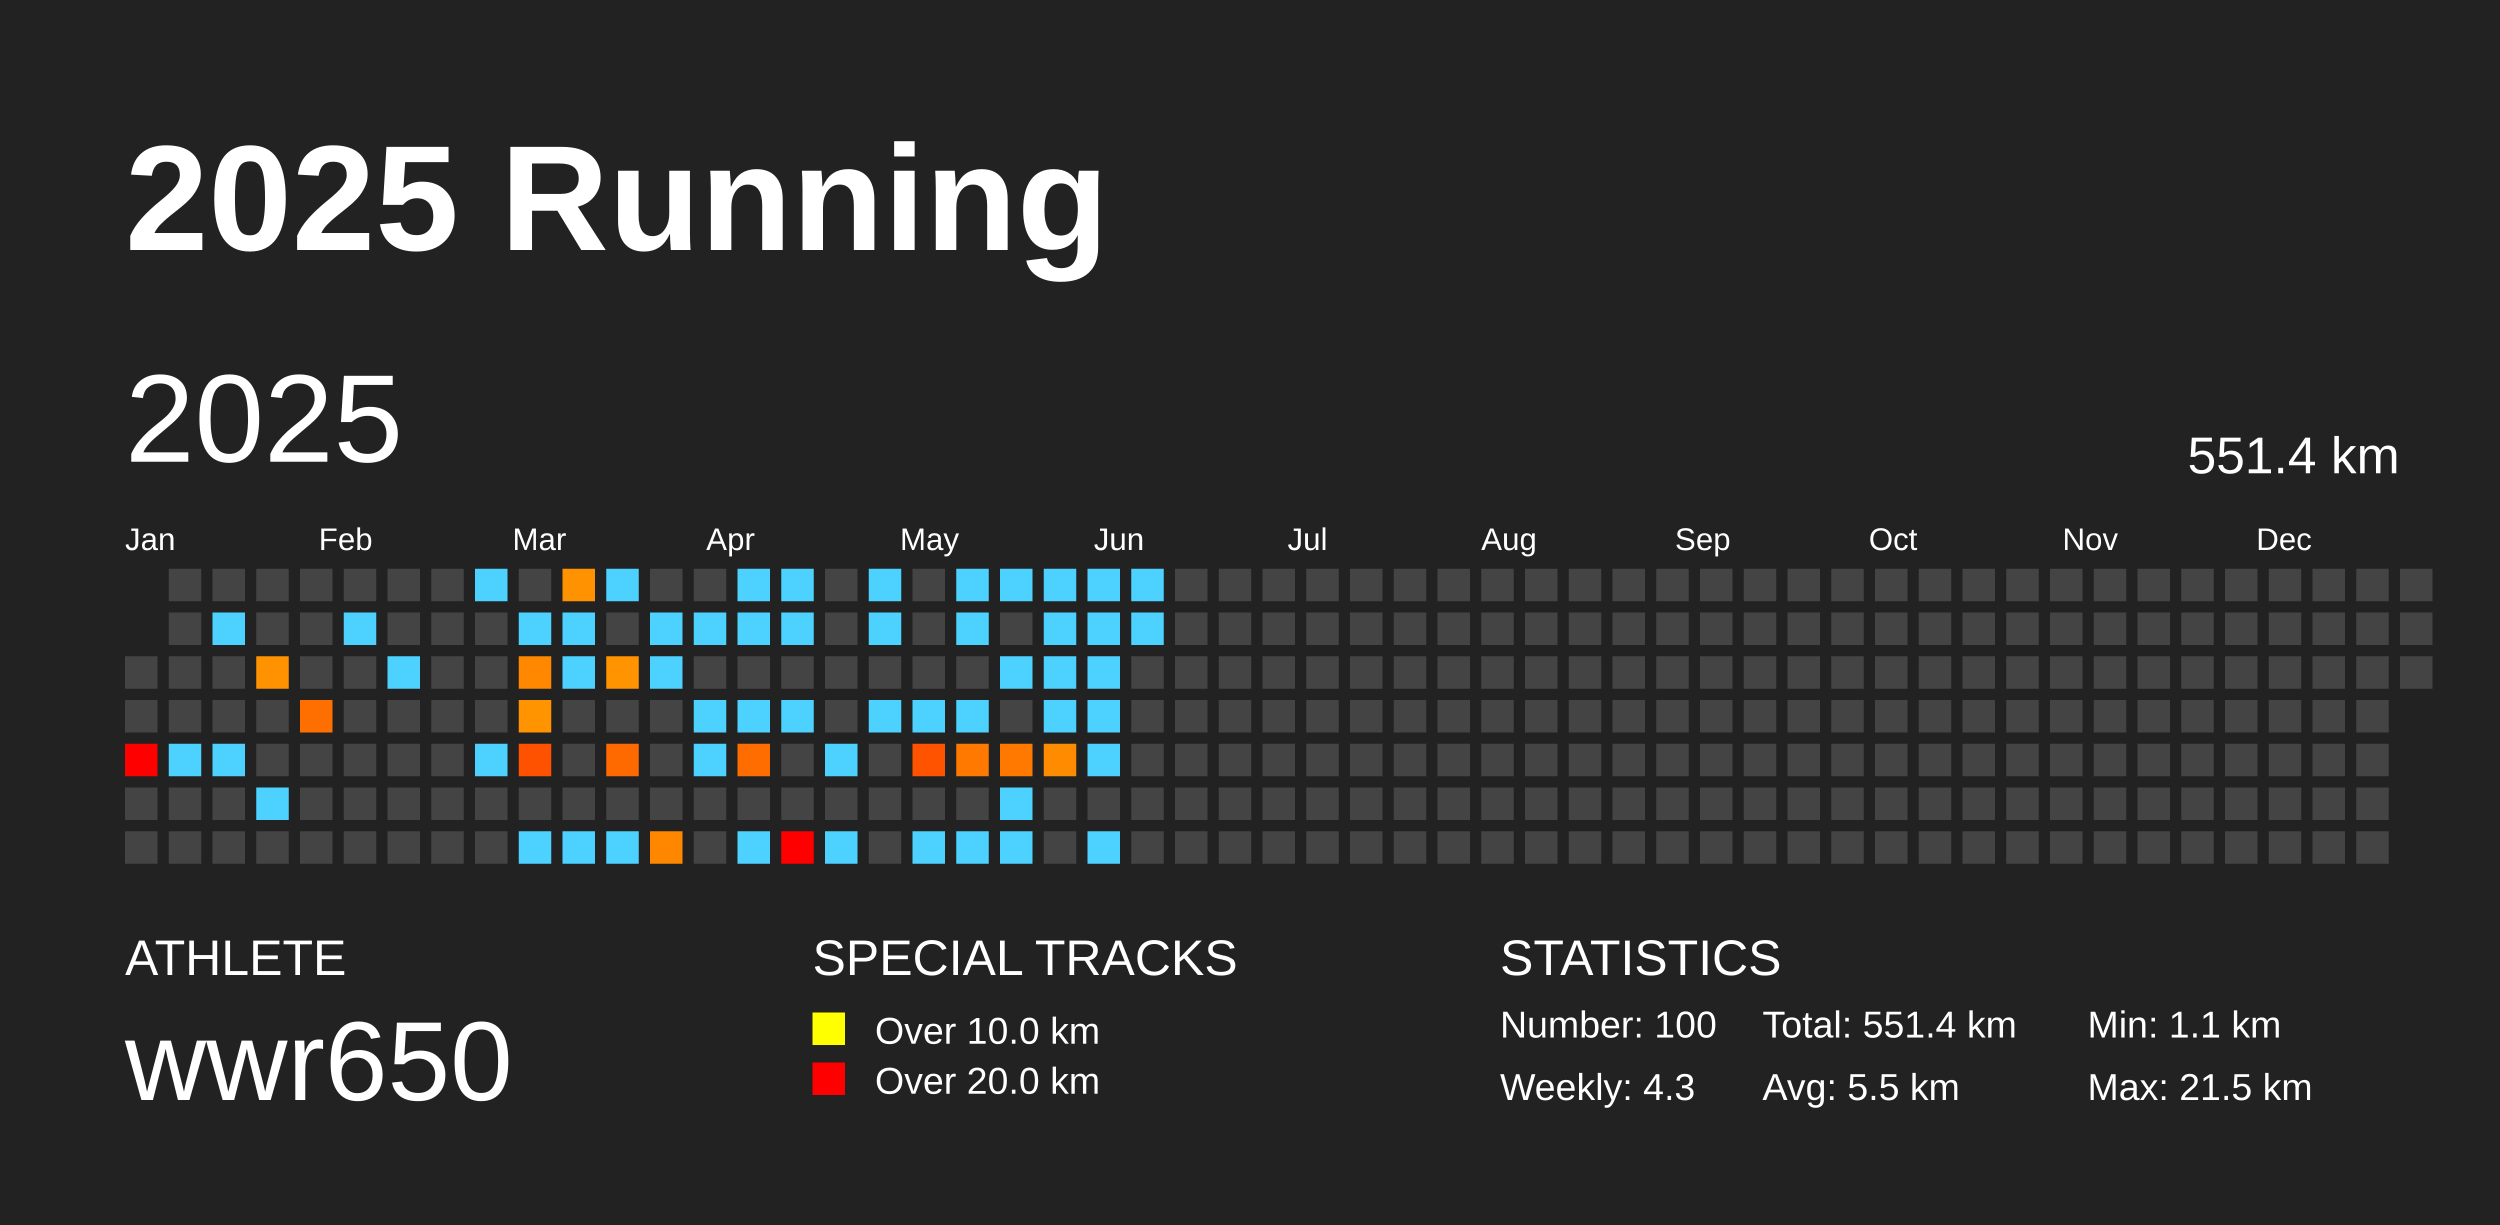
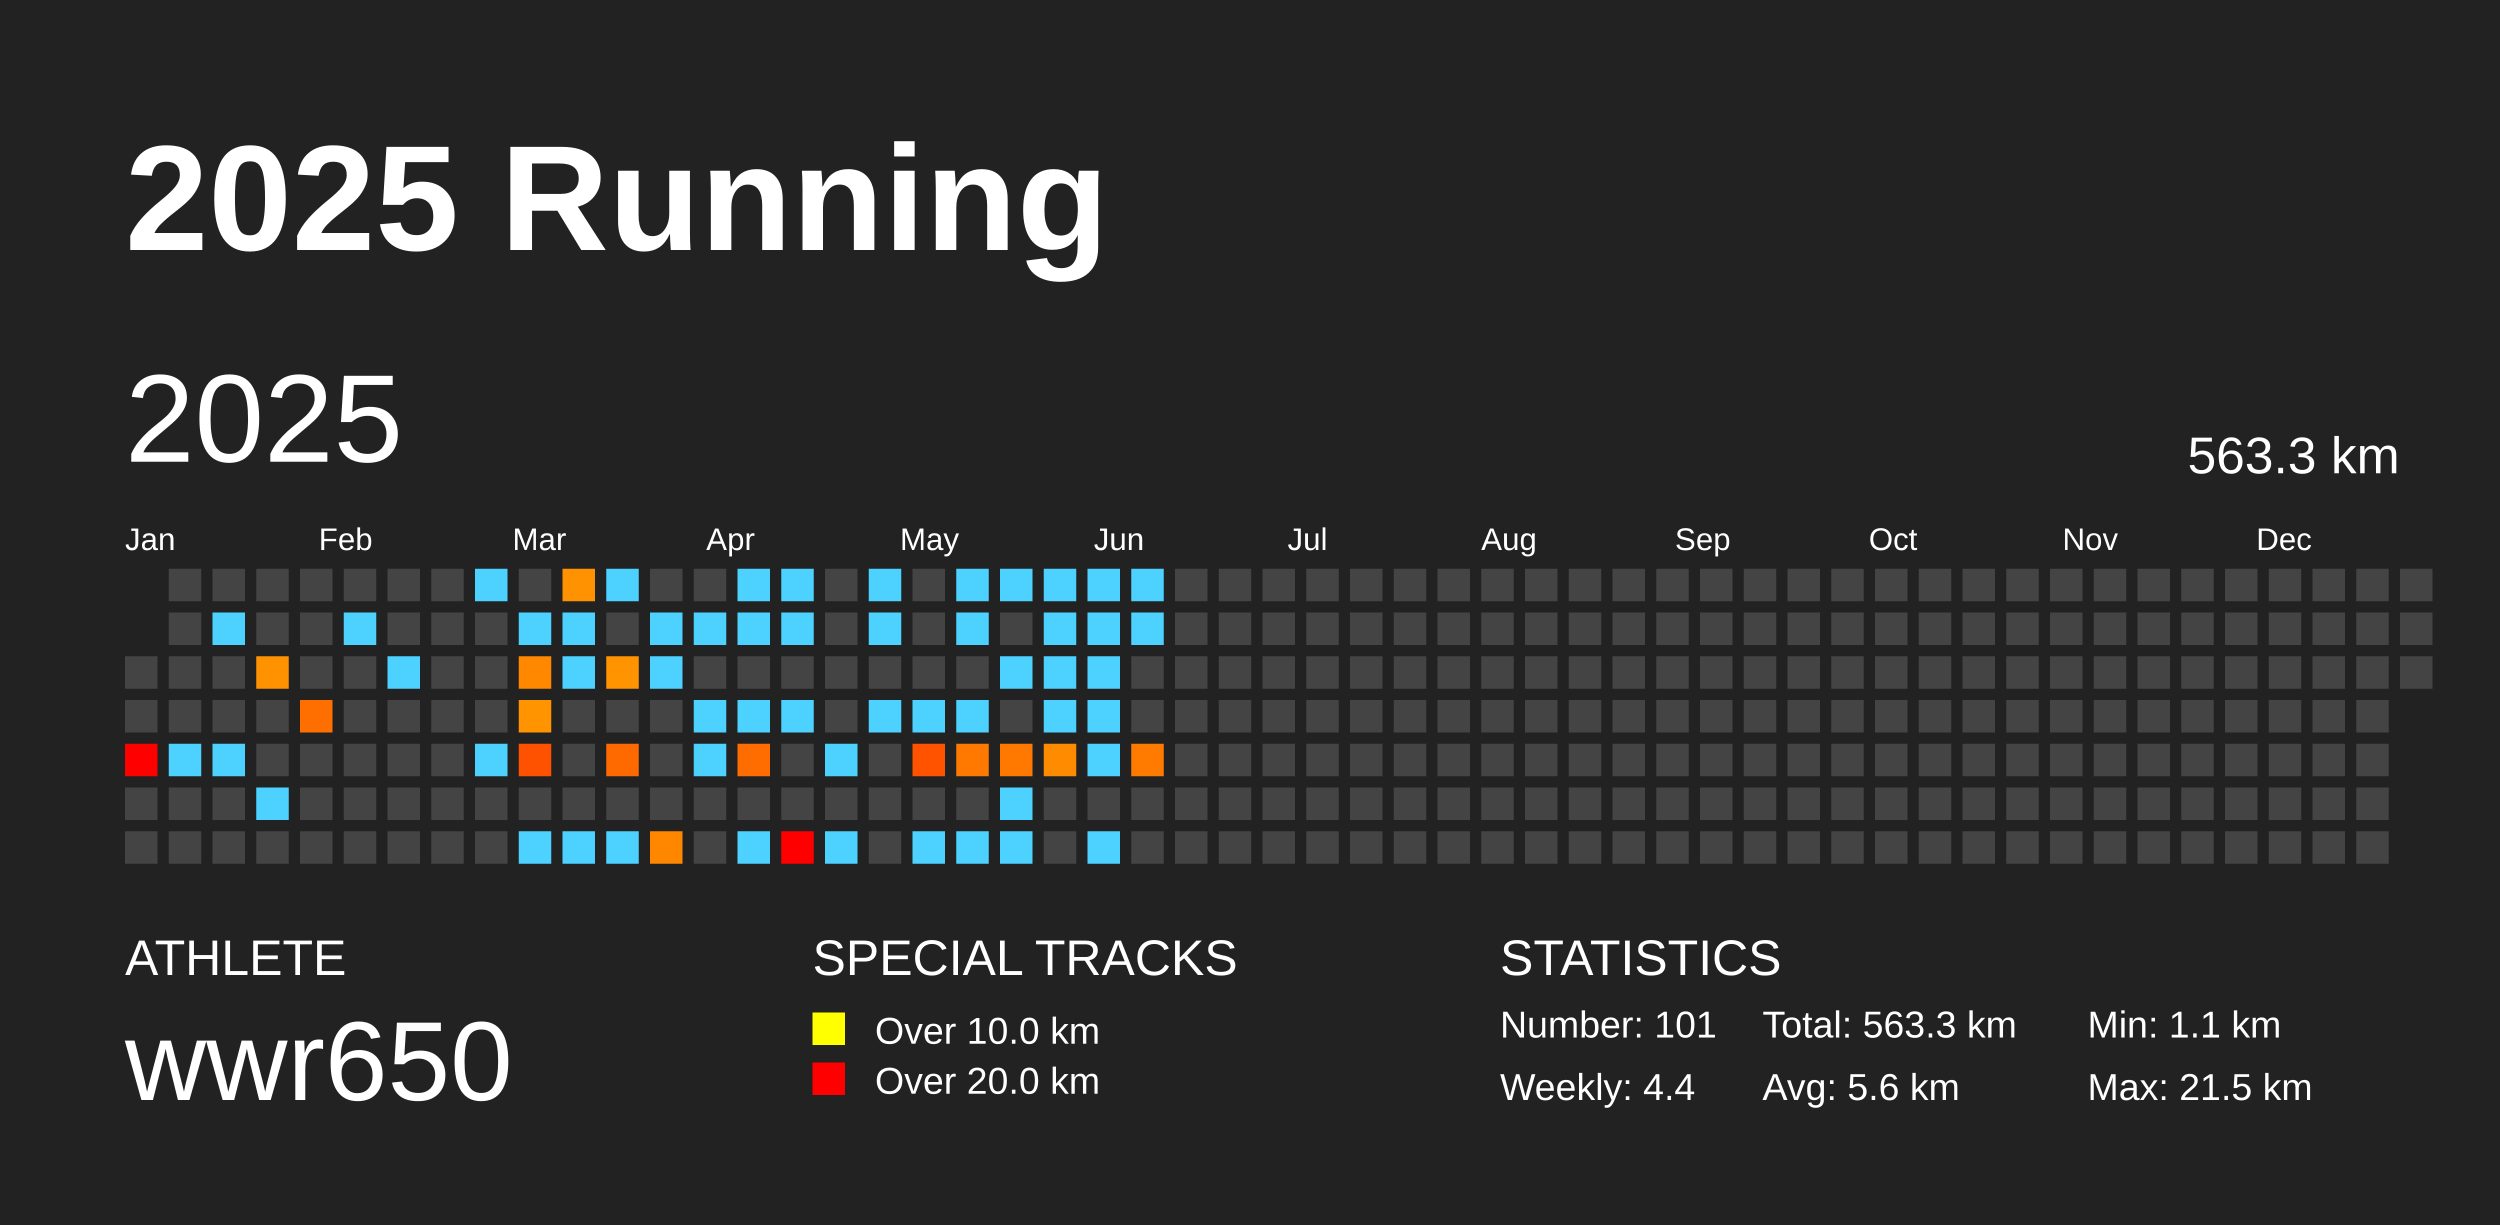
<svg xmlns="http://www.w3.org/2000/svg" baseProfile="full" height="98mm" version="1.1" viewBox="0,0,200,98" width="200mm">
  <defs />
  <rect fill="#222222" height="98" width="200" x="0" y="0" />
  <text fill="#FFFFFF" style="font-size:12px; font-family:Arial; font-weight:bold;" x="10" y="20">2025 Running</text>
  <text fill="#FFFFFF" style="font-size:4px; font-family:Arial" x="10" y="78">ATHLETE</text>
  <text fill="#FFFFFF" style="font-size:9px; font-family:Arial" x="10" y="88">wwr650</text>
  <text fill="#FFFFFF" style="font-size:4px; font-family:Arial" x="65" y="78">SPECIAL TRACKS</text>
  <rect fill="yellow" height="2.6" width="2.6" x="65" y="81" />
  <text fill="#FFFFFF" style="font-size:3px; font-family:Arial" x="70" y="83.5">Over 10.0 km</text>
  <rect fill="red" height="2.6" width="2.6" x="65" y="85" />
  <text fill="#FFFFFF" style="font-size:3px; font-family:Arial" x="70" y="87.5">Over 20.0 km</text>
  <text fill="#FFFFFF" style="font-size:4px; font-family:Arial" x="120" y="78">STATISTICS</text>
-   <text fill="#FFFFFF" style="font-size:3px; font-family:Arial" x="120" y="83">Number: 100</text>
-   <text fill="#FFFFFF" style="font-size:3px; font-family:Arial" x="120" y="88">Weekly: 4.3</text>
-   <text fill="#FFFFFF" style="font-size:3px; font-family:Arial" x="141" y="83">Total: 551.4 km</text>
-   <text fill="#FFFFFF" style="font-size:3px; font-family:Arial" x="141" y="88">Avg: 5.5 km</text>
+   <text fill="#FFFFFF" style="font-size:3px; font-family:Arial" x="120" y="83">Number: 101</text>
+   <text fill="#FFFFFF" style="font-size:3px; font-family:Arial" x="120" y="88">Weekly: 4.4</text>
+   <text fill="#FFFFFF" style="font-size:3px; font-family:Arial" x="141" y="83">Total: 563.3 km</text>
+   <text fill="#FFFFFF" style="font-size:3px; font-family:Arial" x="141" y="88">Avg: 5.6 km</text>
  <text fill="#FFFFFF" style="font-size:3px; font-family:Arial" x="167" y="83">Min: 1.1 km</text>
  <text fill="#FFFFFF" style="font-size:3px; font-family:Arial" x="167" y="88">Max: 21.5 km</text>
  <text dominant-baseline="hanging" fill="#FFFFFF" style="font-size:10.0px; font-family:Arial;" x="10" y="30">2025</text>
-   <text dominant-baseline="hanging" fill="#FFFFFF" style="font-size:4.125px; font-family:Arial;" x="175" y="35">551.4 km</text>
+   <text dominant-baseline="hanging" fill="#FFFFFF" style="font-size:4.125px; font-family:Arial;" x="175" y="35">563.3 km</text>
  <text fill="#FFFFFF" style="font-size:2.5px; font-family:Arial" x="10.0" y="44">Jan</text>
  <text fill="#FFFFFF" style="font-size:2.5px; font-family:Arial" x="25.5" y="44">Feb</text>
  <text fill="#FFFFFF" style="font-size:2.5px; font-family:Arial" x="41.0" y="44">Mar</text>
  <text fill="#FFFFFF" style="font-size:2.5px; font-family:Arial" x="56.5" y="44">Apr</text>
  <text fill="#FFFFFF" style="font-size:2.5px; font-family:Arial" x="72.0" y="44">May</text>
  <text fill="#FFFFFF" style="font-size:2.5px; font-family:Arial" x="87.5" y="44">Jun</text>
  <text fill="#FFFFFF" style="font-size:2.5px; font-family:Arial" x="103.0" y="44">Jul</text>
  <text fill="#FFFFFF" style="font-size:2.5px; font-family:Arial" x="118.5" y="44">Aug</text>
  <text fill="#FFFFFF" style="font-size:2.5px; font-family:Arial" x="134.0" y="44">Sep</text>
  <text fill="#FFFFFF" style="font-size:2.5px; font-family:Arial" x="149.5" y="44">Oct</text>
  <text fill="#FFFFFF" style="font-size:2.5px; font-family:Arial" x="165.0" y="44">Nov</text>
  <text fill="#FFFFFF" style="font-size:2.5px; font-family:Arial" x="180.5" y="44">Dec</text>
  <rect fill="#444444" height="2.6" width="2.6" x="10.0" y="52.5" />
  <rect fill="#444444" height="2.6" width="2.6" x="10.0" y="56.0" />
  <rect fill="red" height="2.6" width="2.6" x="10.0" y="59.5" />
  <rect fill="#444444" height="2.6" width="2.6" x="10.0" y="63.0" />
  <rect fill="#444444" height="2.6" width="2.6" x="10.0" y="66.5" />
  <rect fill="#444444" height="2.6" width="2.6" x="13.5" y="45.5" />
  <rect fill="#444444" height="2.6" width="2.6" x="13.5" y="49.0" />
  <rect fill="#444444" height="2.6" width="2.6" x="13.5" y="52.5" />
  <rect fill="#444444" height="2.6" width="2.6" x="13.5" y="56.0" />
  <rect fill="#4dd2ff" height="2.6" width="2.6" x="13.5" y="59.5" />
  <rect fill="#444444" height="2.6" width="2.6" x="13.5" y="63.0" />
  <rect fill="#444444" height="2.6" width="2.6" x="13.5" y="66.5" />
  <rect fill="#444444" height="2.6" width="2.6" x="17.0" y="45.5" />
  <rect fill="#4dd2ff" height="2.6" width="2.6" x="17.0" y="49.0" />
  <rect fill="#444444" height="2.6" width="2.6" x="17.0" y="52.5" />
  <rect fill="#444444" height="2.6" width="2.6" x="17.0" y="56.0" />
  <rect fill="#4dd2ff" height="2.6" width="2.6" x="17.0" y="59.5" />
  <rect fill="#444444" height="2.6" width="2.6" x="17.0" y="63.0" />
  <rect fill="#444444" height="2.6" width="2.6" x="17.0" y="66.5" />
  <rect fill="#444444" height="2.6" width="2.6" x="20.5" y="45.5" />
  <rect fill="#444444" height="2.6" width="2.6" x="20.5" y="49.0" />
  <rect fill="#ff9200" height="2.6" width="2.6" x="20.5" y="52.5" />
  <rect fill="#444444" height="2.6" width="2.6" x="20.5" y="56.0" />
  <rect fill="#444444" height="2.6" width="2.6" x="20.5" y="59.5" />
  <rect fill="#4dd2ff" height="2.6" width="2.6" x="20.5" y="63.0" />
  <rect fill="#444444" height="2.6" width="2.6" x="20.5" y="66.5" />
  <rect fill="#444444" height="2.6" width="2.6" x="24.0" y="45.5" />
  <rect fill="#444444" height="2.6" width="2.6" x="24.0" y="49.0" />
  <rect fill="#444444" height="2.6" width="2.6" x="24.0" y="52.5" />
  <rect fill="#ff6f00" height="2.6" width="2.6" x="24.0" y="56.0" />
  <rect fill="#444444" height="2.6" width="2.6" x="24.0" y="59.5" />
  <rect fill="#444444" height="2.6" width="2.6" x="24.0" y="63.0" />
  <rect fill="#444444" height="2.6" width="2.6" x="24.0" y="66.5" />
  <rect fill="#444444" height="2.6" width="2.6" x="27.5" y="45.5" />
  <rect fill="#4dd2ff" height="2.6" width="2.6" x="27.5" y="49.0" />
  <rect fill="#444444" height="2.6" width="2.6" x="27.5" y="52.5" />
  <rect fill="#444444" height="2.6" width="2.6" x="27.5" y="56.0" />
  <rect fill="#444444" height="2.6" width="2.6" x="27.5" y="59.5" />
  <rect fill="#444444" height="2.6" width="2.6" x="27.5" y="63.0" />
  <rect fill="#444444" height="2.6" width="2.6" x="27.5" y="66.5" />
  <rect fill="#444444" height="2.6" width="2.6" x="31.0" y="45.5" />
  <rect fill="#444444" height="2.6" width="2.6" x="31.0" y="49.0" />
  <rect fill="#4dd2ff" height="2.6" width="2.6" x="31.0" y="52.5" />
  <rect fill="#444444" height="2.6" width="2.6" x="31.0" y="56.0" />
  <rect fill="#444444" height="2.6" width="2.6" x="31.0" y="59.5" />
  <rect fill="#444444" height="2.6" width="2.6" x="31.0" y="63.0" />
  <rect fill="#444444" height="2.6" width="2.6" x="31.0" y="66.5" />
  <rect fill="#444444" height="2.6" width="2.6" x="34.5" y="45.5" />
  <rect fill="#444444" height="2.6" width="2.6" x="34.5" y="49.0" />
  <rect fill="#444444" height="2.6" width="2.6" x="34.5" y="52.5" />
  <rect fill="#444444" height="2.6" width="2.6" x="34.5" y="56.0" />
  <rect fill="#444444" height="2.6" width="2.6" x="34.5" y="59.5" />
  <rect fill="#444444" height="2.6" width="2.6" x="34.5" y="63.0" />
  <rect fill="#444444" height="2.6" width="2.6" x="34.5" y="66.5" />
  <rect fill="#4dd2ff" height="2.6" width="2.6" x="38.0" y="45.5" />
  <rect fill="#444444" height="2.6" width="2.6" x="38.0" y="49.0" />
  <rect fill="#444444" height="2.6" width="2.6" x="38.0" y="52.5" />
  <rect fill="#444444" height="2.6" width="2.6" x="38.0" y="56.0" />
  <rect fill="#4dd2ff" height="2.6" width="2.6" x="38.0" y="59.5" />
  <rect fill="#444444" height="2.6" width="2.6" x="38.0" y="63.0" />
  <rect fill="#444444" height="2.6" width="2.6" x="38.0" y="66.5" />
  <rect fill="#444444" height="2.6" width="2.6" x="41.5" y="45.5" />
  <rect fill="#4dd2ff" height="2.6" width="2.6" x="41.5" y="49.0" />
  <rect fill="#ff8800" height="2.6" width="2.6" x="41.5" y="52.5" />
  <rect fill="#ff9300" height="2.6" width="2.6" x="41.5" y="56.0" />
  <rect fill="#ff5200" height="2.6" width="2.6" x="41.5" y="59.5" />
  <rect fill="#444444" height="2.6" width="2.6" x="41.5" y="63.0" />
  <rect fill="#4dd2ff" height="2.6" width="2.6" x="41.5" y="66.5" />
  <rect fill="#ff9200" height="2.6" width="2.6" x="45.0" y="45.5" />
  <rect fill="#4dd2ff" height="2.6" width="2.6" x="45.0" y="49.0" />
  <rect fill="#4dd2ff" height="2.6" width="2.6" x="45.0" y="52.5" />
  <rect fill="#444444" height="2.6" width="2.6" x="45.0" y="56.0" />
  <rect fill="#444444" height="2.6" width="2.6" x="45.0" y="59.5" />
  <rect fill="#444444" height="2.6" width="2.6" x="45.0" y="63.0" />
  <rect fill="#4dd2ff" height="2.6" width="2.6" x="45.0" y="66.5" />
  <rect fill="#4dd2ff" height="2.6" width="2.6" x="48.5" y="45.5" />
  <rect fill="#444444" height="2.6" width="2.6" x="48.5" y="49.0" />
  <rect fill="#ff9300" height="2.6" width="2.6" x="48.5" y="52.5" />
  <rect fill="#444444" height="2.6" width="2.6" x="48.5" y="56.0" />
  <rect fill="#ff6a00" height="2.6" width="2.6" x="48.5" y="59.5" />
  <rect fill="#444444" height="2.6" width="2.6" x="48.5" y="63.0" />
  <rect fill="#4dd2ff" height="2.6" width="2.6" x="48.5" y="66.5" />
  <rect fill="#444444" height="2.6" width="2.6" x="52.0" y="45.5" />
  <rect fill="#4dd2ff" height="2.6" width="2.6" x="52.0" y="49.0" />
  <rect fill="#4dd2ff" height="2.6" width="2.6" x="52.0" y="52.5" />
  <rect fill="#444444" height="2.6" width="2.6" x="52.0" y="56.0" />
  <rect fill="#444444" height="2.6" width="2.6" x="52.0" y="59.5" />
  <rect fill="#444444" height="2.6" width="2.6" x="52.0" y="63.0" />
  <rect fill="#ff8700" height="2.6" width="2.6" x="52.0" y="66.5" />
  <rect fill="#444444" height="2.6" width="2.6" x="55.5" y="45.5" />
  <rect fill="#4dd2ff" height="2.6" width="2.6" x="55.5" y="49.0" />
  <rect fill="#444444" height="2.6" width="2.6" x="55.5" y="52.5" />
  <rect fill="#4dd2ff" height="2.6" width="2.6" x="55.5" y="56.0" />
  <rect fill="#4dd2ff" height="2.6" width="2.6" x="55.5" y="59.5" />
  <rect fill="#444444" height="2.6" width="2.6" x="55.5" y="63.0" />
  <rect fill="#444444" height="2.6" width="2.6" x="55.5" y="66.5" />
  <rect fill="#4dd2ff" height="2.6" width="2.6" x="59.0" y="45.5" />
  <rect fill="#4dd2ff" height="2.6" width="2.6" x="59.0" y="49.0" />
  <rect fill="#444444" height="2.6" width="2.6" x="59.0" y="52.5" />
  <rect fill="#4dd2ff" height="2.6" width="2.6" x="59.0" y="56.0" />
  <rect fill="#ff6c00" height="2.6" width="2.6" x="59.0" y="59.5" />
  <rect fill="#444444" height="2.6" width="2.6" x="59.0" y="63.0" />
  <rect fill="#4dd2ff" height="2.6" width="2.6" x="59.0" y="66.5" />
  <rect fill="#4dd2ff" height="2.6" width="2.6" x="62.5" y="45.5" />
  <rect fill="#4dd2ff" height="2.6" width="2.6" x="62.5" y="49.0" />
  <rect fill="#444444" height="2.6" width="2.6" x="62.5" y="52.5" />
  <rect fill="#4dd2ff" height="2.6" width="2.6" x="62.5" y="56.0" />
  <rect fill="#444444" height="2.6" width="2.6" x="62.5" y="59.5" />
  <rect fill="#444444" height="2.6" width="2.6" x="62.5" y="63.0" />
  <rect fill="red" height="2.6" width="2.6" x="62.5" y="66.5" />
  <rect fill="#444444" height="2.6" width="2.6" x="66.0" y="45.5" />
  <rect fill="#444444" height="2.6" width="2.6" x="66.0" y="49.0" />
  <rect fill="#444444" height="2.6" width="2.6" x="66.0" y="52.5" />
  <rect fill="#444444" height="2.6" width="2.6" x="66.0" y="56.0" />
  <rect fill="#4dd2ff" height="2.6" width="2.6" x="66.0" y="59.5" />
  <rect fill="#444444" height="2.6" width="2.6" x="66.0" y="63.0" />
  <rect fill="#4dd2ff" height="2.6" width="2.6" x="66.0" y="66.5" />
  <rect fill="#4dd2ff" height="2.6" width="2.6" x="69.5" y="45.5" />
  <rect fill="#4dd2ff" height="2.6" width="2.6" x="69.5" y="49.0" />
  <rect fill="#444444" height="2.6" width="2.6" x="69.5" y="52.5" />
  <rect fill="#4dd2ff" height="2.6" width="2.6" x="69.5" y="56.0" />
  <rect fill="#444444" height="2.6" width="2.6" x="69.5" y="59.5" />
  <rect fill="#444444" height="2.6" width="2.6" x="69.5" y="63.0" />
  <rect fill="#444444" height="2.6" width="2.6" x="69.5" y="66.5" />
  <rect fill="#444444" height="2.6" width="2.6" x="73.0" y="45.5" />
  <rect fill="#444444" height="2.6" width="2.6" x="73.0" y="49.0" />
  <rect fill="#444444" height="2.6" width="2.6" x="73.0" y="52.5" />
  <rect fill="#4dd2ff" height="2.6" width="2.6" x="73.0" y="56.0" />
  <rect fill="#ff5300" height="2.6" width="2.6" x="73.0" y="59.5" />
  <rect fill="#444444" height="2.6" width="2.6" x="73.0" y="63.0" />
  <rect fill="#4dd2ff" height="2.6" width="2.6" x="73.0" y="66.5" />
  <rect fill="#4dd2ff" height="2.6" width="2.6" x="76.5" y="45.5" />
  <rect fill="#4dd2ff" height="2.6" width="2.6" x="76.5" y="49.0" />
  <rect fill="#444444" height="2.6" width="2.6" x="76.5" y="52.5" />
  <rect fill="#4dd2ff" height="2.6" width="2.6" x="76.5" y="56.0" />
  <rect fill="#ff7900" height="2.6" width="2.6" x="76.5" y="59.5" />
  <rect fill="#444444" height="2.6" width="2.6" x="76.5" y="63.0" />
  <rect fill="#4dd2ff" height="2.6" width="2.6" x="76.5" y="66.5" />
  <rect fill="#4dd2ff" height="2.6" width="2.6" x="80.0" y="45.5" />
  <rect fill="#444444" height="2.6" width="2.6" x="80.0" y="49.0" />
  <rect fill="#4dd2ff" height="2.6" width="2.6" x="80.0" y="52.5" />
  <rect fill="#444444" height="2.6" width="2.6" x="80.0" y="56.0" />
  <rect fill="#ff7900" height="2.6" width="2.6" x="80.0" y="59.5" />
  <rect fill="#4dd2ff" height="2.6" width="2.6" x="80.0" y="63.0" />
  <rect fill="#4dd2ff" height="2.6" width="2.6" x="80.0" y="66.5" />
  <rect fill="#4dd2ff" height="2.6" width="2.6" x="83.5" y="45.5" />
  <rect fill="#4dd2ff" height="2.6" width="2.6" x="83.5" y="49.0" />
  <rect fill="#4dd2ff" height="2.6" width="2.6" x="83.5" y="52.5" />
  <rect fill="#4dd2ff" height="2.6" width="2.6" x="83.5" y="56.0" />
  <rect fill="#ff8c00" height="2.6" width="2.6" x="83.5" y="59.5" />
  <rect fill="#444444" height="2.6" width="2.6" x="83.5" y="63.0" />
  <rect fill="#444444" height="2.6" width="2.6" x="83.5" y="66.5" />
  <rect fill="#4dd2ff" height="2.6" width="2.6" x="87.0" y="45.5" />
  <rect fill="#4dd2ff" height="2.6" width="2.6" x="87.0" y="49.0" />
  <rect fill="#4dd2ff" height="2.6" width="2.6" x="87.0" y="52.5" />
  <rect fill="#4dd2ff" height="2.6" width="2.6" x="87.0" y="56.0" />
  <rect fill="#4dd2ff" height="2.6" width="2.6" x="87.0" y="59.5" />
  <rect fill="#444444" height="2.6" width="2.6" x="87.0" y="63.0" />
  <rect fill="#4dd2ff" height="2.6" width="2.6" x="87.0" y="66.5" />
  <rect fill="#4dd2ff" height="2.6" width="2.6" x="90.5" y="45.5" />
  <rect fill="#4dd2ff" height="2.6" width="2.6" x="90.5" y="49.0" />
  <rect fill="#444444" height="2.6" width="2.6" x="90.5" y="52.5" />
  <rect fill="#444444" height="2.6" width="2.6" x="90.5" y="56.0" />
-   <rect fill="#444444" height="2.6" width="2.6" x="90.5" y="59.5" />
+   <rect fill="#ff7b00" height="2.6" width="2.6" x="90.5" y="59.5" />
  <rect fill="#444444" height="2.6" width="2.6" x="90.5" y="63.0" />
  <rect fill="#444444" height="2.6" width="2.6" x="90.5" y="66.5" />
  <rect fill="#444444" height="2.6" width="2.6" x="94.0" y="45.5" />
  <rect fill="#444444" height="2.6" width="2.6" x="94.0" y="49.0" />
  <rect fill="#444444" height="2.6" width="2.6" x="94.0" y="52.5" />
  <rect fill="#444444" height="2.6" width="2.6" x="94.0" y="56.0" />
  <rect fill="#444444" height="2.6" width="2.6" x="94.0" y="59.5" />
  <rect fill="#444444" height="2.6" width="2.6" x="94.0" y="63.0" />
  <rect fill="#444444" height="2.6" width="2.6" x="94.0" y="66.5" />
  <rect fill="#444444" height="2.6" width="2.6" x="97.5" y="45.5" />
  <rect fill="#444444" height="2.6" width="2.6" x="97.5" y="49.0" />
  <rect fill="#444444" height="2.6" width="2.6" x="97.5" y="52.5" />
  <rect fill="#444444" height="2.6" width="2.6" x="97.5" y="56.0" />
  <rect fill="#444444" height="2.6" width="2.6" x="97.5" y="59.5" />
  <rect fill="#444444" height="2.6" width="2.6" x="97.5" y="63.0" />
  <rect fill="#444444" height="2.6" width="2.6" x="97.5" y="66.5" />
  <rect fill="#444444" height="2.6" width="2.6" x="101.0" y="45.5" />
  <rect fill="#444444" height="2.6" width="2.6" x="101.0" y="49.0" />
  <rect fill="#444444" height="2.6" width="2.6" x="101.0" y="52.5" />
  <rect fill="#444444" height="2.6" width="2.6" x="101.0" y="56.0" />
  <rect fill="#444444" height="2.6" width="2.6" x="101.0" y="59.5" />
  <rect fill="#444444" height="2.6" width="2.6" x="101.0" y="63.0" />
  <rect fill="#444444" height="2.6" width="2.6" x="101.0" y="66.5" />
  <rect fill="#444444" height="2.6" width="2.6" x="104.5" y="45.5" />
  <rect fill="#444444" height="2.6" width="2.6" x="104.5" y="49.0" />
  <rect fill="#444444" height="2.6" width="2.6" x="104.5" y="52.5" />
  <rect fill="#444444" height="2.6" width="2.6" x="104.5" y="56.0" />
  <rect fill="#444444" height="2.6" width="2.6" x="104.5" y="59.5" />
  <rect fill="#444444" height="2.6" width="2.6" x="104.5" y="63.0" />
  <rect fill="#444444" height="2.6" width="2.6" x="104.5" y="66.5" />
  <rect fill="#444444" height="2.6" width="2.6" x="108.0" y="45.5" />
  <rect fill="#444444" height="2.6" width="2.6" x="108.0" y="49.0" />
  <rect fill="#444444" height="2.6" width="2.6" x="108.0" y="52.5" />
  <rect fill="#444444" height="2.6" width="2.6" x="108.0" y="56.0" />
  <rect fill="#444444" height="2.6" width="2.6" x="108.0" y="59.5" />
  <rect fill="#444444" height="2.6" width="2.6" x="108.0" y="63.0" />
  <rect fill="#444444" height="2.6" width="2.6" x="108.0" y="66.5" />
  <rect fill="#444444" height="2.6" width="2.6" x="111.5" y="45.5" />
  <rect fill="#444444" height="2.6" width="2.6" x="111.5" y="49.0" />
  <rect fill="#444444" height="2.6" width="2.6" x="111.5" y="52.5" />
  <rect fill="#444444" height="2.6" width="2.6" x="111.5" y="56.0" />
  <rect fill="#444444" height="2.6" width="2.6" x="111.5" y="59.5" />
  <rect fill="#444444" height="2.6" width="2.6" x="111.5" y="63.0" />
  <rect fill="#444444" height="2.6" width="2.6" x="111.5" y="66.5" />
  <rect fill="#444444" height="2.6" width="2.6" x="115.0" y="45.5" />
  <rect fill="#444444" height="2.6" width="2.6" x="115.0" y="49.0" />
  <rect fill="#444444" height="2.6" width="2.6" x="115.0" y="52.5" />
  <rect fill="#444444" height="2.6" width="2.6" x="115.0" y="56.0" />
  <rect fill="#444444" height="2.6" width="2.6" x="115.0" y="59.5" />
  <rect fill="#444444" height="2.6" width="2.6" x="115.0" y="63.0" />
  <rect fill="#444444" height="2.6" width="2.6" x="115.0" y="66.5" />
  <rect fill="#444444" height="2.6" width="2.6" x="118.5" y="45.5" />
  <rect fill="#444444" height="2.6" width="2.6" x="118.5" y="49.0" />
  <rect fill="#444444" height="2.6" width="2.6" x="118.5" y="52.5" />
  <rect fill="#444444" height="2.6" width="2.6" x="118.5" y="56.0" />
  <rect fill="#444444" height="2.6" width="2.6" x="118.5" y="59.5" />
  <rect fill="#444444" height="2.6" width="2.6" x="118.5" y="63.0" />
  <rect fill="#444444" height="2.6" width="2.6" x="118.5" y="66.5" />
  <rect fill="#444444" height="2.6" width="2.6" x="122.0" y="45.5" />
  <rect fill="#444444" height="2.6" width="2.6" x="122.0" y="49.0" />
  <rect fill="#444444" height="2.6" width="2.6" x="122.0" y="52.5" />
  <rect fill="#444444" height="2.6" width="2.6" x="122.0" y="56.0" />
  <rect fill="#444444" height="2.6" width="2.6" x="122.0" y="59.5" />
  <rect fill="#444444" height="2.6" width="2.6" x="122.0" y="63.0" />
  <rect fill="#444444" height="2.6" width="2.6" x="122.0" y="66.5" />
  <rect fill="#444444" height="2.6" width="2.6" x="125.5" y="45.5" />
  <rect fill="#444444" height="2.6" width="2.6" x="125.5" y="49.0" />
  <rect fill="#444444" height="2.6" width="2.6" x="125.5" y="52.5" />
  <rect fill="#444444" height="2.6" width="2.6" x="125.5" y="56.0" />
  <rect fill="#444444" height="2.6" width="2.6" x="125.5" y="59.5" />
  <rect fill="#444444" height="2.6" width="2.6" x="125.5" y="63.0" />
  <rect fill="#444444" height="2.6" width="2.6" x="125.5" y="66.5" />
  <rect fill="#444444" height="2.6" width="2.6" x="129.0" y="45.5" />
  <rect fill="#444444" height="2.6" width="2.6" x="129.0" y="49.0" />
  <rect fill="#444444" height="2.6" width="2.6" x="129.0" y="52.5" />
  <rect fill="#444444" height="2.6" width="2.6" x="129.0" y="56.0" />
  <rect fill="#444444" height="2.6" width="2.6" x="129.0" y="59.5" />
  <rect fill="#444444" height="2.6" width="2.6" x="129.0" y="63.0" />
  <rect fill="#444444" height="2.6" width="2.6" x="129.0" y="66.5" />
  <rect fill="#444444" height="2.6" width="2.6" x="132.5" y="45.5" />
  <rect fill="#444444" height="2.6" width="2.6" x="132.5" y="49.0" />
  <rect fill="#444444" height="2.6" width="2.6" x="132.5" y="52.5" />
  <rect fill="#444444" height="2.6" width="2.6" x="132.5" y="56.0" />
  <rect fill="#444444" height="2.6" width="2.6" x="132.5" y="59.5" />
  <rect fill="#444444" height="2.6" width="2.6" x="132.5" y="63.0" />
  <rect fill="#444444" height="2.6" width="2.6" x="132.5" y="66.5" />
  <rect fill="#444444" height="2.6" width="2.6" x="136.0" y="45.5" />
  <rect fill="#444444" height="2.6" width="2.6" x="136.0" y="49.0" />
  <rect fill="#444444" height="2.6" width="2.6" x="136.0" y="52.5" />
  <rect fill="#444444" height="2.6" width="2.6" x="136.0" y="56.0" />
  <rect fill="#444444" height="2.6" width="2.6" x="136.0" y="59.5" />
  <rect fill="#444444" height="2.6" width="2.6" x="136.0" y="63.0" />
  <rect fill="#444444" height="2.6" width="2.6" x="136.0" y="66.5" />
  <rect fill="#444444" height="2.6" width="2.6" x="139.5" y="45.5" />
  <rect fill="#444444" height="2.6" width="2.6" x="139.5" y="49.0" />
  <rect fill="#444444" height="2.6" width="2.6" x="139.5" y="52.5" />
  <rect fill="#444444" height="2.6" width="2.6" x="139.5" y="56.0" />
  <rect fill="#444444" height="2.6" width="2.6" x="139.5" y="59.5" />
  <rect fill="#444444" height="2.6" width="2.6" x="139.5" y="63.0" />
  <rect fill="#444444" height="2.6" width="2.6" x="139.5" y="66.5" />
  <rect fill="#444444" height="2.6" width="2.6" x="143.0" y="45.5" />
  <rect fill="#444444" height="2.6" width="2.6" x="143.0" y="49.0" />
  <rect fill="#444444" height="2.6" width="2.6" x="143.0" y="52.5" />
  <rect fill="#444444" height="2.6" width="2.6" x="143.0" y="56.0" />
  <rect fill="#444444" height="2.6" width="2.6" x="143.0" y="59.5" />
  <rect fill="#444444" height="2.6" width="2.6" x="143.0" y="63.0" />
  <rect fill="#444444" height="2.6" width="2.6" x="143.0" y="66.5" />
  <rect fill="#444444" height="2.6" width="2.6" x="146.5" y="45.5" />
  <rect fill="#444444" height="2.6" width="2.6" x="146.5" y="49.0" />
  <rect fill="#444444" height="2.6" width="2.6" x="146.5" y="52.5" />
  <rect fill="#444444" height="2.6" width="2.6" x="146.5" y="56.0" />
  <rect fill="#444444" height="2.6" width="2.6" x="146.5" y="59.5" />
  <rect fill="#444444" height="2.6" width="2.6" x="146.5" y="63.0" />
  <rect fill="#444444" height="2.6" width="2.6" x="146.5" y="66.5" />
  <rect fill="#444444" height="2.6" width="2.6" x="150.0" y="45.5" />
  <rect fill="#444444" height="2.6" width="2.6" x="150.0" y="49.0" />
  <rect fill="#444444" height="2.6" width="2.6" x="150.0" y="52.5" />
  <rect fill="#444444" height="2.6" width="2.6" x="150.0" y="56.0" />
  <rect fill="#444444" height="2.6" width="2.6" x="150.0" y="59.5" />
  <rect fill="#444444" height="2.6" width="2.6" x="150.0" y="63.0" />
  <rect fill="#444444" height="2.6" width="2.6" x="150.0" y="66.5" />
  <rect fill="#444444" height="2.6" width="2.6" x="153.5" y="45.5" />
  <rect fill="#444444" height="2.6" width="2.6" x="153.5" y="49.0" />
  <rect fill="#444444" height="2.6" width="2.6" x="153.5" y="52.5" />
  <rect fill="#444444" height="2.6" width="2.6" x="153.5" y="56.0" />
  <rect fill="#444444" height="2.6" width="2.6" x="153.5" y="59.5" />
  <rect fill="#444444" height="2.6" width="2.6" x="153.5" y="63.0" />
  <rect fill="#444444" height="2.6" width="2.6" x="153.5" y="66.5" />
  <rect fill="#444444" height="2.6" width="2.6" x="157.0" y="45.5" />
  <rect fill="#444444" height="2.6" width="2.6" x="157.0" y="49.0" />
  <rect fill="#444444" height="2.6" width="2.6" x="157.0" y="52.5" />
  <rect fill="#444444" height="2.6" width="2.6" x="157.0" y="56.0" />
  <rect fill="#444444" height="2.6" width="2.6" x="157.0" y="59.5" />
  <rect fill="#444444" height="2.6" width="2.6" x="157.0" y="63.0" />
  <rect fill="#444444" height="2.6" width="2.6" x="157.0" y="66.5" />
  <rect fill="#444444" height="2.6" width="2.6" x="160.5" y="45.5" />
  <rect fill="#444444" height="2.6" width="2.6" x="160.5" y="49.0" />
  <rect fill="#444444" height="2.6" width="2.6" x="160.5" y="52.5" />
  <rect fill="#444444" height="2.6" width="2.6" x="160.5" y="56.0" />
  <rect fill="#444444" height="2.6" width="2.6" x="160.5" y="59.5" />
  <rect fill="#444444" height="2.6" width="2.6" x="160.5" y="63.0" />
  <rect fill="#444444" height="2.6" width="2.6" x="160.5" y="66.5" />
  <rect fill="#444444" height="2.6" width="2.6" x="164.0" y="45.5" />
  <rect fill="#444444" height="2.6" width="2.6" x="164.0" y="49.0" />
  <rect fill="#444444" height="2.6" width="2.6" x="164.0" y="52.5" />
  <rect fill="#444444" height="2.6" width="2.6" x="164.0" y="56.0" />
  <rect fill="#444444" height="2.6" width="2.6" x="164.0" y="59.5" />
  <rect fill="#444444" height="2.6" width="2.6" x="164.0" y="63.0" />
  <rect fill="#444444" height="2.6" width="2.6" x="164.0" y="66.5" />
  <rect fill="#444444" height="2.6" width="2.6" x="167.5" y="45.5" />
  <rect fill="#444444" height="2.6" width="2.6" x="167.5" y="49.0" />
  <rect fill="#444444" height="2.6" width="2.6" x="167.5" y="52.5" />
  <rect fill="#444444" height="2.6" width="2.6" x="167.5" y="56.0" />
  <rect fill="#444444" height="2.6" width="2.6" x="167.5" y="59.5" />
  <rect fill="#444444" height="2.6" width="2.6" x="167.5" y="63.0" />
  <rect fill="#444444" height="2.6" width="2.6" x="167.5" y="66.5" />
  <rect fill="#444444" height="2.6" width="2.6" x="171.0" y="45.5" />
  <rect fill="#444444" height="2.6" width="2.6" x="171.0" y="49.0" />
  <rect fill="#444444" height="2.6" width="2.6" x="171.0" y="52.5" />
  <rect fill="#444444" height="2.6" width="2.6" x="171.0" y="56.0" />
  <rect fill="#444444" height="2.6" width="2.6" x="171.0" y="59.5" />
  <rect fill="#444444" height="2.6" width="2.6" x="171.0" y="63.0" />
  <rect fill="#444444" height="2.6" width="2.6" x="171.0" y="66.5" />
  <rect fill="#444444" height="2.6" width="2.6" x="174.5" y="45.5" />
  <rect fill="#444444" height="2.6" width="2.6" x="174.5" y="49.0" />
  <rect fill="#444444" height="2.6" width="2.6" x="174.5" y="52.5" />
  <rect fill="#444444" height="2.6" width="2.6" x="174.5" y="56.0" />
  <rect fill="#444444" height="2.6" width="2.6" x="174.5" y="59.5" />
  <rect fill="#444444" height="2.6" width="2.6" x="174.5" y="63.0" />
  <rect fill="#444444" height="2.6" width="2.6" x="174.5" y="66.5" />
  <rect fill="#444444" height="2.6" width="2.6" x="178.0" y="45.5" />
  <rect fill="#444444" height="2.6" width="2.6" x="178.0" y="49.0" />
  <rect fill="#444444" height="2.6" width="2.6" x="178.0" y="52.5" />
  <rect fill="#444444" height="2.6" width="2.6" x="178.0" y="56.0" />
  <rect fill="#444444" height="2.6" width="2.6" x="178.0" y="59.5" />
  <rect fill="#444444" height="2.6" width="2.6" x="178.0" y="63.0" />
  <rect fill="#444444" height="2.6" width="2.6" x="178.0" y="66.5" />
  <rect fill="#444444" height="2.6" width="2.6" x="181.5" y="45.5" />
  <rect fill="#444444" height="2.6" width="2.6" x="181.5" y="49.0" />
  <rect fill="#444444" height="2.6" width="2.6" x="181.5" y="52.5" />
  <rect fill="#444444" height="2.6" width="2.6" x="181.5" y="56.0" />
  <rect fill="#444444" height="2.6" width="2.6" x="181.5" y="59.5" />
  <rect fill="#444444" height="2.6" width="2.6" x="181.5" y="63.0" />
  <rect fill="#444444" height="2.6" width="2.6" x="181.5" y="66.5" />
  <rect fill="#444444" height="2.6" width="2.6" x="185.0" y="45.5" />
  <rect fill="#444444" height="2.6" width="2.6" x="185.0" y="49.0" />
  <rect fill="#444444" height="2.6" width="2.6" x="185.0" y="52.5" />
  <rect fill="#444444" height="2.6" width="2.6" x="185.0" y="56.0" />
  <rect fill="#444444" height="2.6" width="2.6" x="185.0" y="59.5" />
  <rect fill="#444444" height="2.6" width="2.6" x="185.0" y="63.0" />
  <rect fill="#444444" height="2.6" width="2.6" x="185.0" y="66.5" />
  <rect fill="#444444" height="2.6" width="2.6" x="188.5" y="45.5" />
  <rect fill="#444444" height="2.6" width="2.6" x="188.5" y="49.0" />
  <rect fill="#444444" height="2.6" width="2.6" x="188.5" y="52.5" />
  <rect fill="#444444" height="2.6" width="2.6" x="188.5" y="56.0" />
  <rect fill="#444444" height="2.6" width="2.6" x="188.5" y="59.5" />
  <rect fill="#444444" height="2.6" width="2.6" x="188.5" y="63.0" />
  <rect fill="#444444" height="2.6" width="2.6" x="188.5" y="66.5" />
  <rect fill="#444444" height="2.6" width="2.6" x="192.0" y="45.5" />
  <rect fill="#444444" height="2.6" width="2.6" x="192.0" y="49.0" />
  <rect fill="#444444" height="2.6" width="2.6" x="192.0" y="52.5" />
</svg>
